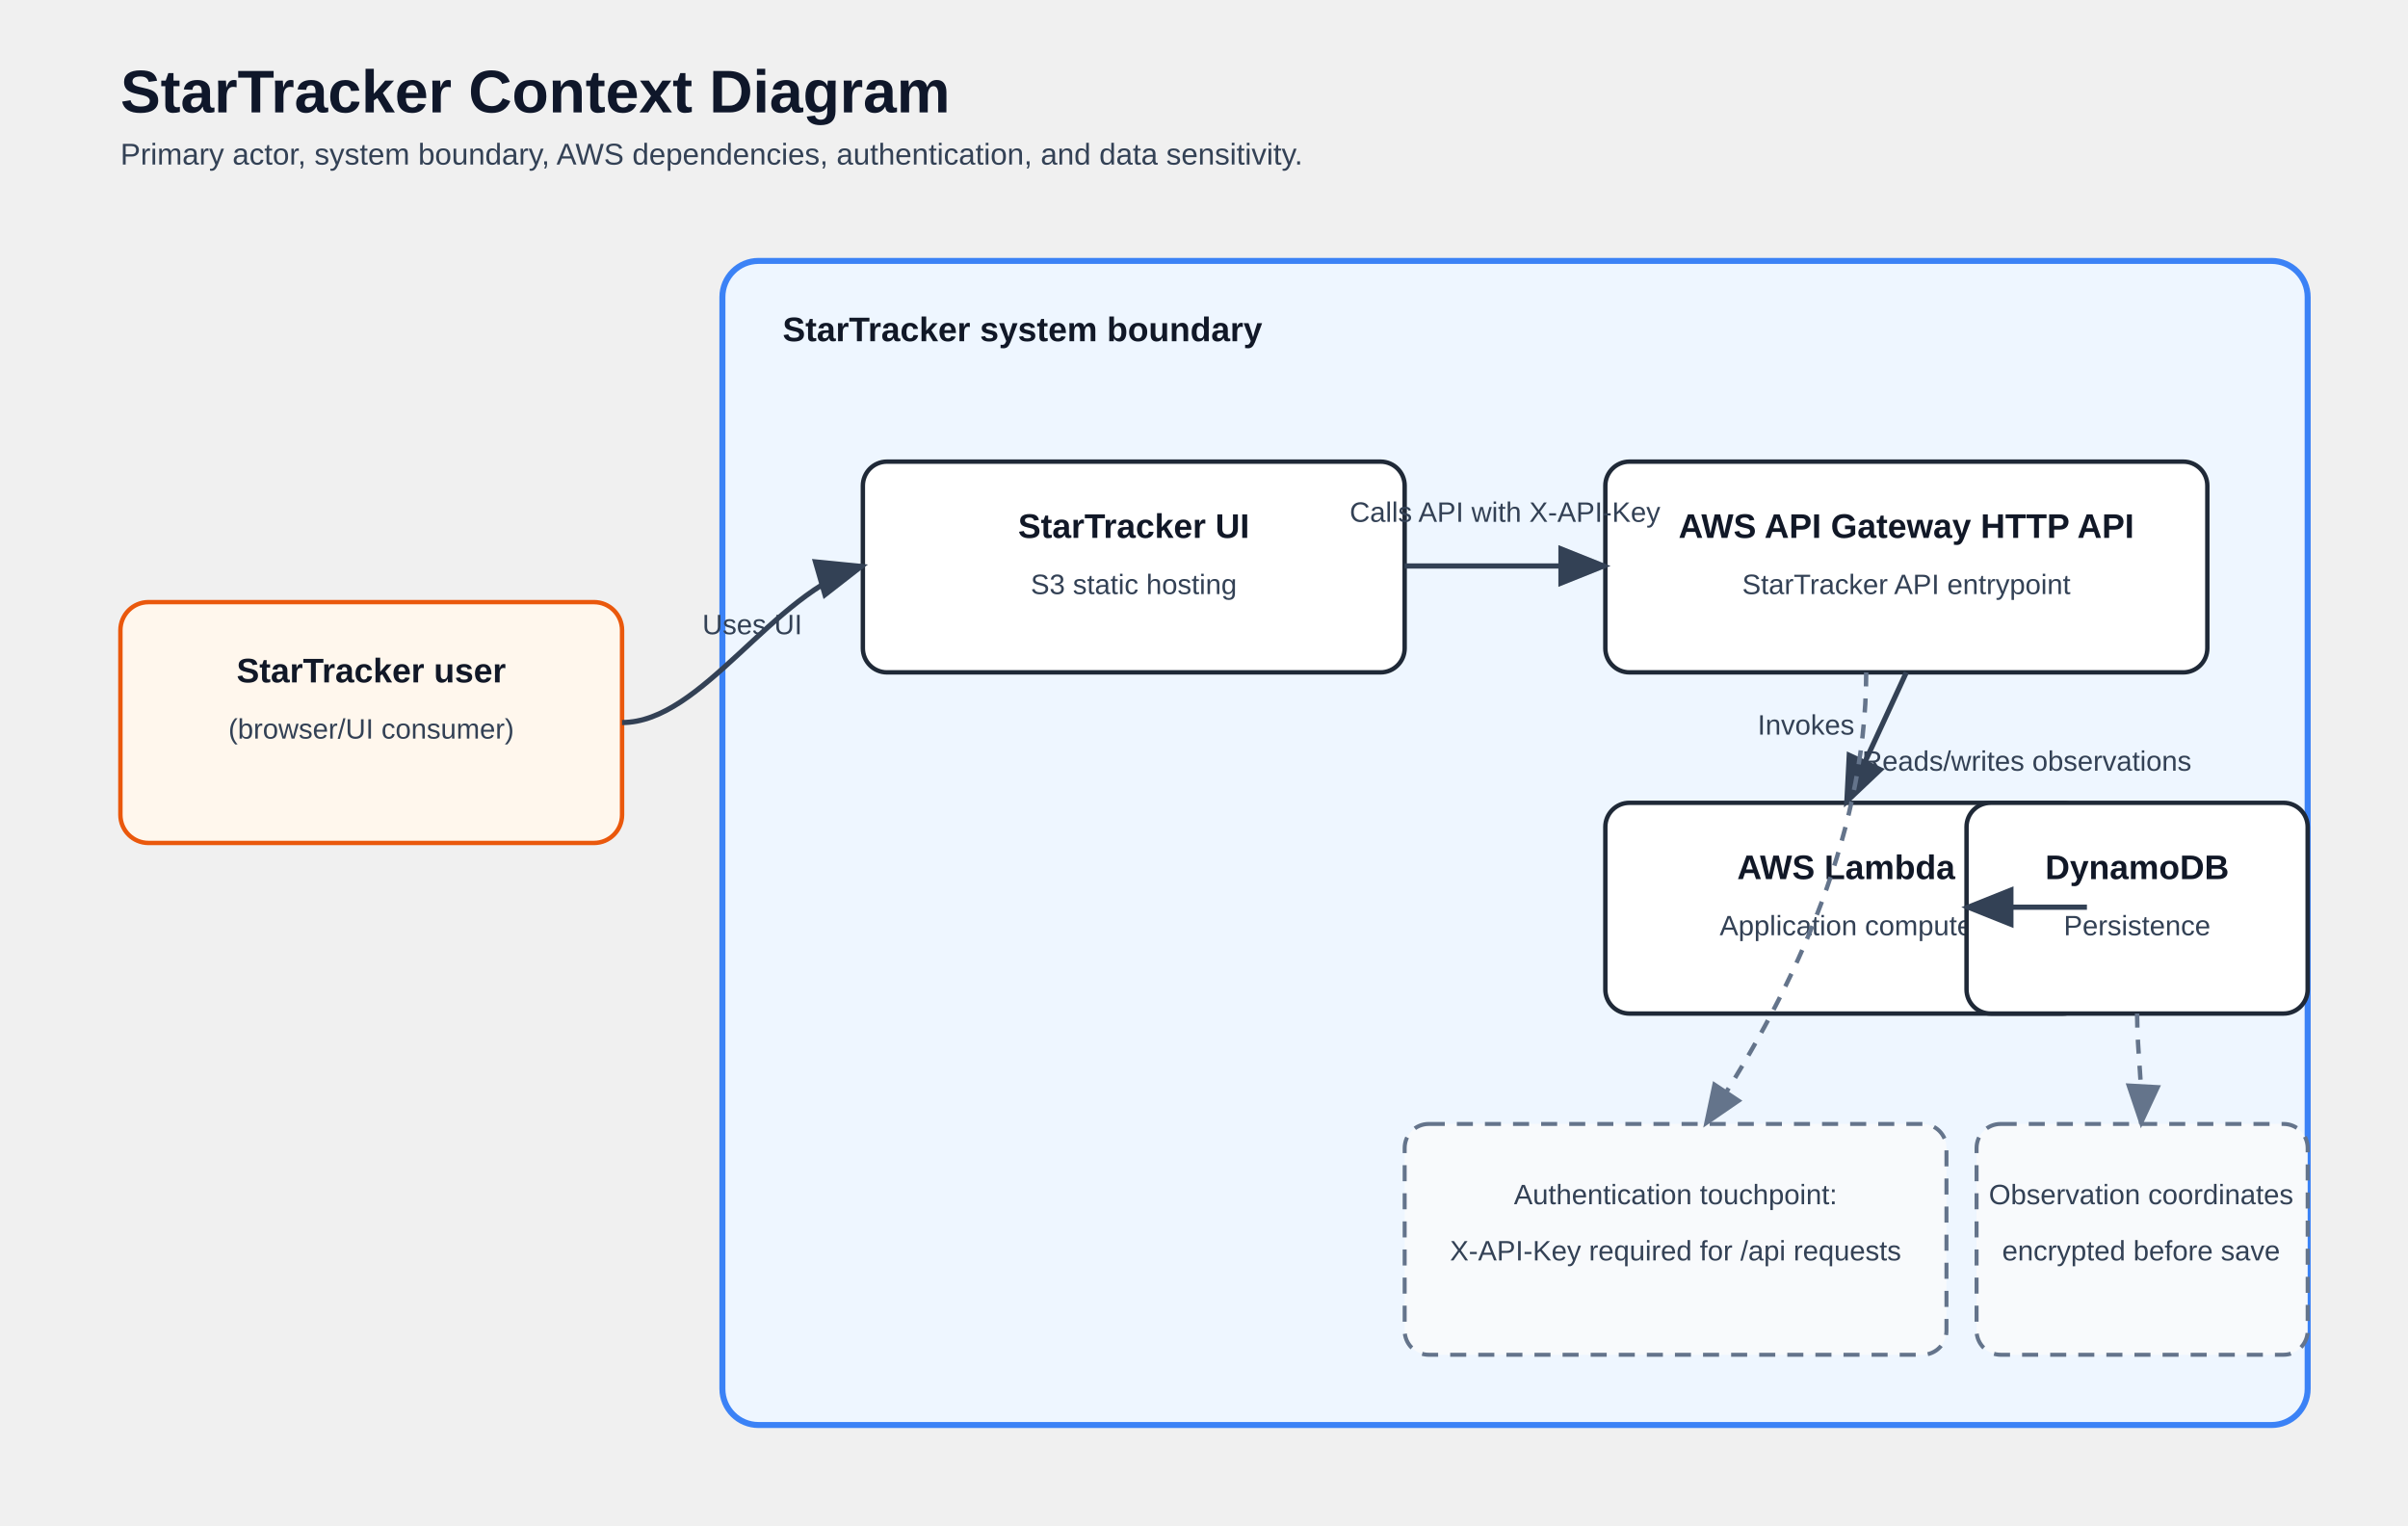
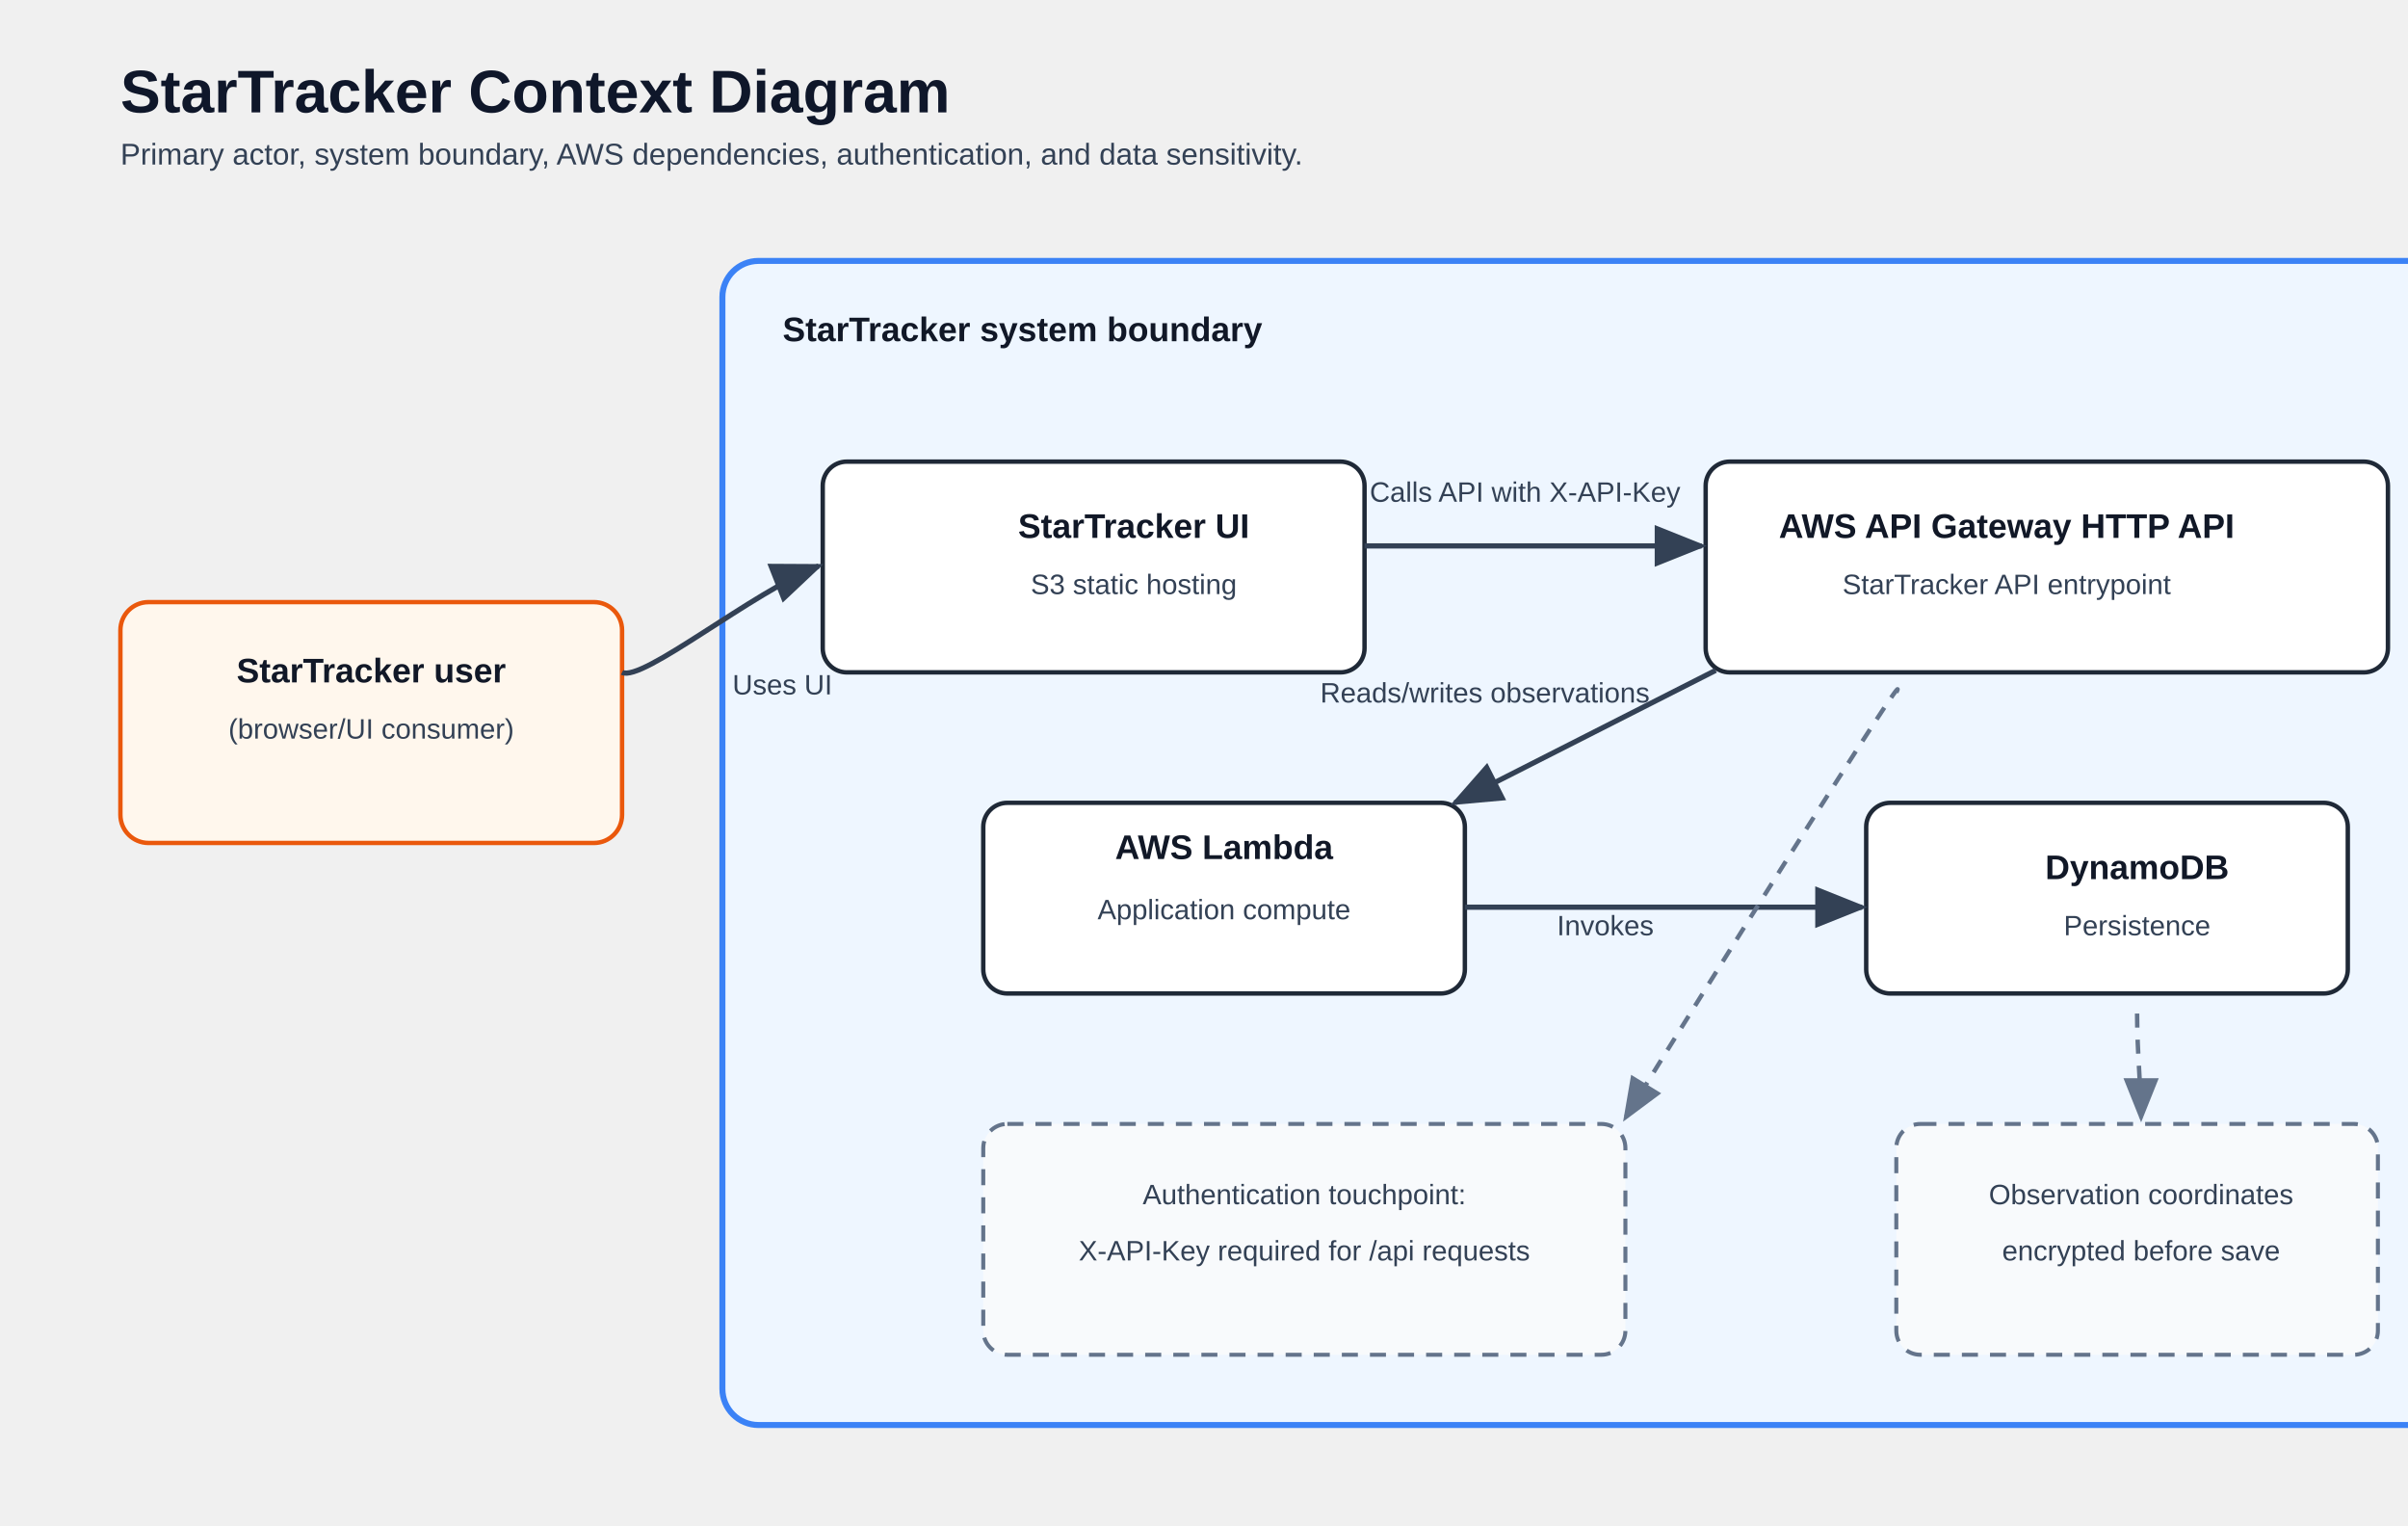
<svg xmlns="http://www.w3.org/2000/svg" width="1200" height="760" viewBox="0 0 1200 760" role="img" aria-labelledby="title desc">
  <defs>
-     <marker id="arrow" markerWidth="10" markerHeight="8" refX="9" refY="4" orient="auto" markerUnits="strokeWidth">
+     <marker id="arrow" markerWidth="10" markerHeight="10" refX="9" refY="4" orient="auto" markerUnits="strokeWidth">
      <path d="M0,0 L10,4 L0,8 z" fill="#334155" />
    </marker>
-     <marker id="arrowDashed" markerWidth="10" markerHeight="8" refX="9" refY="4" orient="auto" markerUnits="strokeWidth">
+     <marker id="arrowDashed" markerWidth="10" markerHeight="10" refX="9" refY="4" orient="auto" markerUnits="strokeWidth">
      <path d="M0,0 L10,4 L0,8 z" fill="#64748b" />
    </marker>
    <style>
      .title { font: 700 30px Arial, sans-serif; fill: #0f172a; }
      .subtitle { font: 500 15px Arial, sans-serif; fill: #334155; }
      .actor { fill: #fff7ed; stroke: #ea580c; stroke-width: 2.2; }
      .boundary { fill: #eef6ff; stroke: #3b82f6; stroke-width: 3; }
      .service { fill: #ffffff; stroke: #1f2937; stroke-width: 2.2; }
      .note { fill: #f8fafc; stroke: #64748b; stroke-width: 2; stroke-dasharray: 8 6; }
      .heading { font: 700 34px Arial, sans-serif; fill: #111827; }
      .text { font: 600 17px Arial, sans-serif; fill: #111827; }
      .subtext { font: 500 14px Arial, sans-serif; fill: #334155; }
      .edge { stroke: #334155; stroke-width: 2.6; fill: none; marker-end: url(#arrow); }
      .edge-dashed { stroke: #64748b; stroke-width: 2.2; fill: none; stroke-dasharray: 7 6; marker-end: url(#arrowDashed); }
      .edge-label { font: 500 14px Arial, sans-serif; fill: #334155; }
    </style>
  </defs>
  <text x="60" y="56" class="title">StarTracker Context Diagram</text>
  <text x="60" y="82" class="subtitle">Primary actor, system boundary, AWS dependencies, authentication, and data sensitivity.</text>
  <rect x="60" y="300" width="250" height="120" rx="14" class="actor" />
  <text x="185" y="340" text-anchor="middle" class="text">StarTracker user</text>
  <text x="185" y="368" text-anchor="middle" class="subtext">(browser/UI consumer)</text>
-   <rect x="360" y="130" width="790" height="580" rx="18" class="boundary" />
+   <rect x="360" y="130" width="880" height="580" rx="18" class="boundary" />
  <text x="390" y="170" class="text">StarTracker system boundary</text>
-   <rect x="430" y="230" width="270" height="105" rx="12" class="service" />
+   <rect x="410" y="230" width="270" height="105" rx="12" class="service" />
  <text x="565" y="268" text-anchor="middle" class="text">StarTracker UI</text>
  <text x="565" y="296" text-anchor="middle" class="subtext">S3 static hosting</text>
-   <rect x="800" y="230" width="300" height="105" rx="12" class="service" />
-   <text x="950" y="268" text-anchor="middle" class="text">AWS API Gateway HTTP API</text>
-   <text x="950" y="296" text-anchor="middle" class="subtext">StarTracker API entrypoint</text>
-   <rect x="800" y="400" width="240" height="105" rx="12" class="service" />
-   <text x="920" y="438" text-anchor="middle" class="text">AWS Lambda</text>
-   <text x="920" y="466" text-anchor="middle" class="subtext">Application compute</text>
-   <rect x="980" y="400" width="170" height="105" rx="12" class="service" />
+   <rect x="850" y="230" width="340" height="105" rx="12" class="service" />
+   <text x="1000" y="268" text-anchor="middle" class="text">AWS API Gateway HTTP API</text>
+   <text x="1000" y="296" text-anchor="middle" class="subtext">StarTracker API entrypoint</text>
+   <rect x="490" y="400" width="240" height="95" rx="12" class="service" />
+   <text x="610" y="428" text-anchor="middle" class="text">AWS Lambda</text>
+   <text x="610" y="458" text-anchor="middle" class="subtext">Application compute</text>
+   <rect x="930" y="400" width="240" height="95" rx="12" class="service" />
  <text x="1065" y="438" text-anchor="middle" class="text">DynamoDB</text>
  <text x="1065" y="466" text-anchor="middle" class="subtext">Persistence</text>
-   <rect x="700" y="560" width="270" height="115" rx="12" class="note" />
-   <text x="835" y="600" text-anchor="middle" class="subtext">Authentication touchpoint:</text>
-   <text x="835" y="628" text-anchor="middle" class="subtext">X-API-Key required for /api requests</text>
-   <rect x="985" y="560" width="165" height="115" rx="12" class="note" />
+   <rect x="490" y="560" width="320" height="115" rx="12" class="note" />
+   <text x="650" y="600" text-anchor="middle" class="subtext">Authentication touchpoint:</text>
+   <text x="650" y="628" text-anchor="middle" class="subtext">X-API-Key required for /api requests</text>
+   <rect x="945" y="560" width="240" height="115" rx="12" class="note" />
  <text x="1067" y="600" text-anchor="middle" class="subtext">Observation coordinates</text>
  <text x="1067" y="628" text-anchor="middle" class="subtext">encrypted before save</text>
-   <path d="M310 360 C350 360, 385 295, 430 282" class="edge" />
-   <text x="350" y="316" class="edge-label">Uses UI</text>
-   <path d="M700 282 L800 282" class="edge" />
-   <text x="750" y="260" text-anchor="middle" class="edge-label">Calls API with X-API-Key</text>
-   <path d="M950 335 L920 400" class="edge" />
-   <text x="900" y="366" text-anchor="middle" class="edge-label">Invokes</text>
-   <path d="M1040 452 L980 452" class="edge" />
-   <text x="1010" y="384" text-anchor="middle" class="edge-label">Reads/writes observations</text>
-   <path d="M930 335 C930 420, 890 500, 850 560" class="edge-dashed" />
-   <path d="M1065 505 C1065 525, 1068 542, 1067 560" class="edge-dashed" />
+   <path d="M310 335 C320 340, 375 295, 408 282" class="edge" />
+   <text x="365" y="346" class="edge-label">Uses UI</text>
+   <path d="M680 272 L848 272" class="edge" />
+   <text x="760" y="250" text-anchor="middle" class="edge-label">Calls API with X-API-Key</text>
+   <path d="M855 334 L725 400" class="edge" />
+   <text x="800" y="466" text-anchor="middle" class="edge-label">Invokes</text>
+   <path d="M730 452 L928 452" class="edge" />
+   <text x="740" y="350" text-anchor="middle" class="edge-label">Reads/writes observations</text>
+   <path d="M945 345 C955 325, 845 500, 810 557" class="edge-dashed" />
+   <path d="M1065 505 C1065 525, 1067 542, 1067 557" class="edge-dashed" />
</svg>
